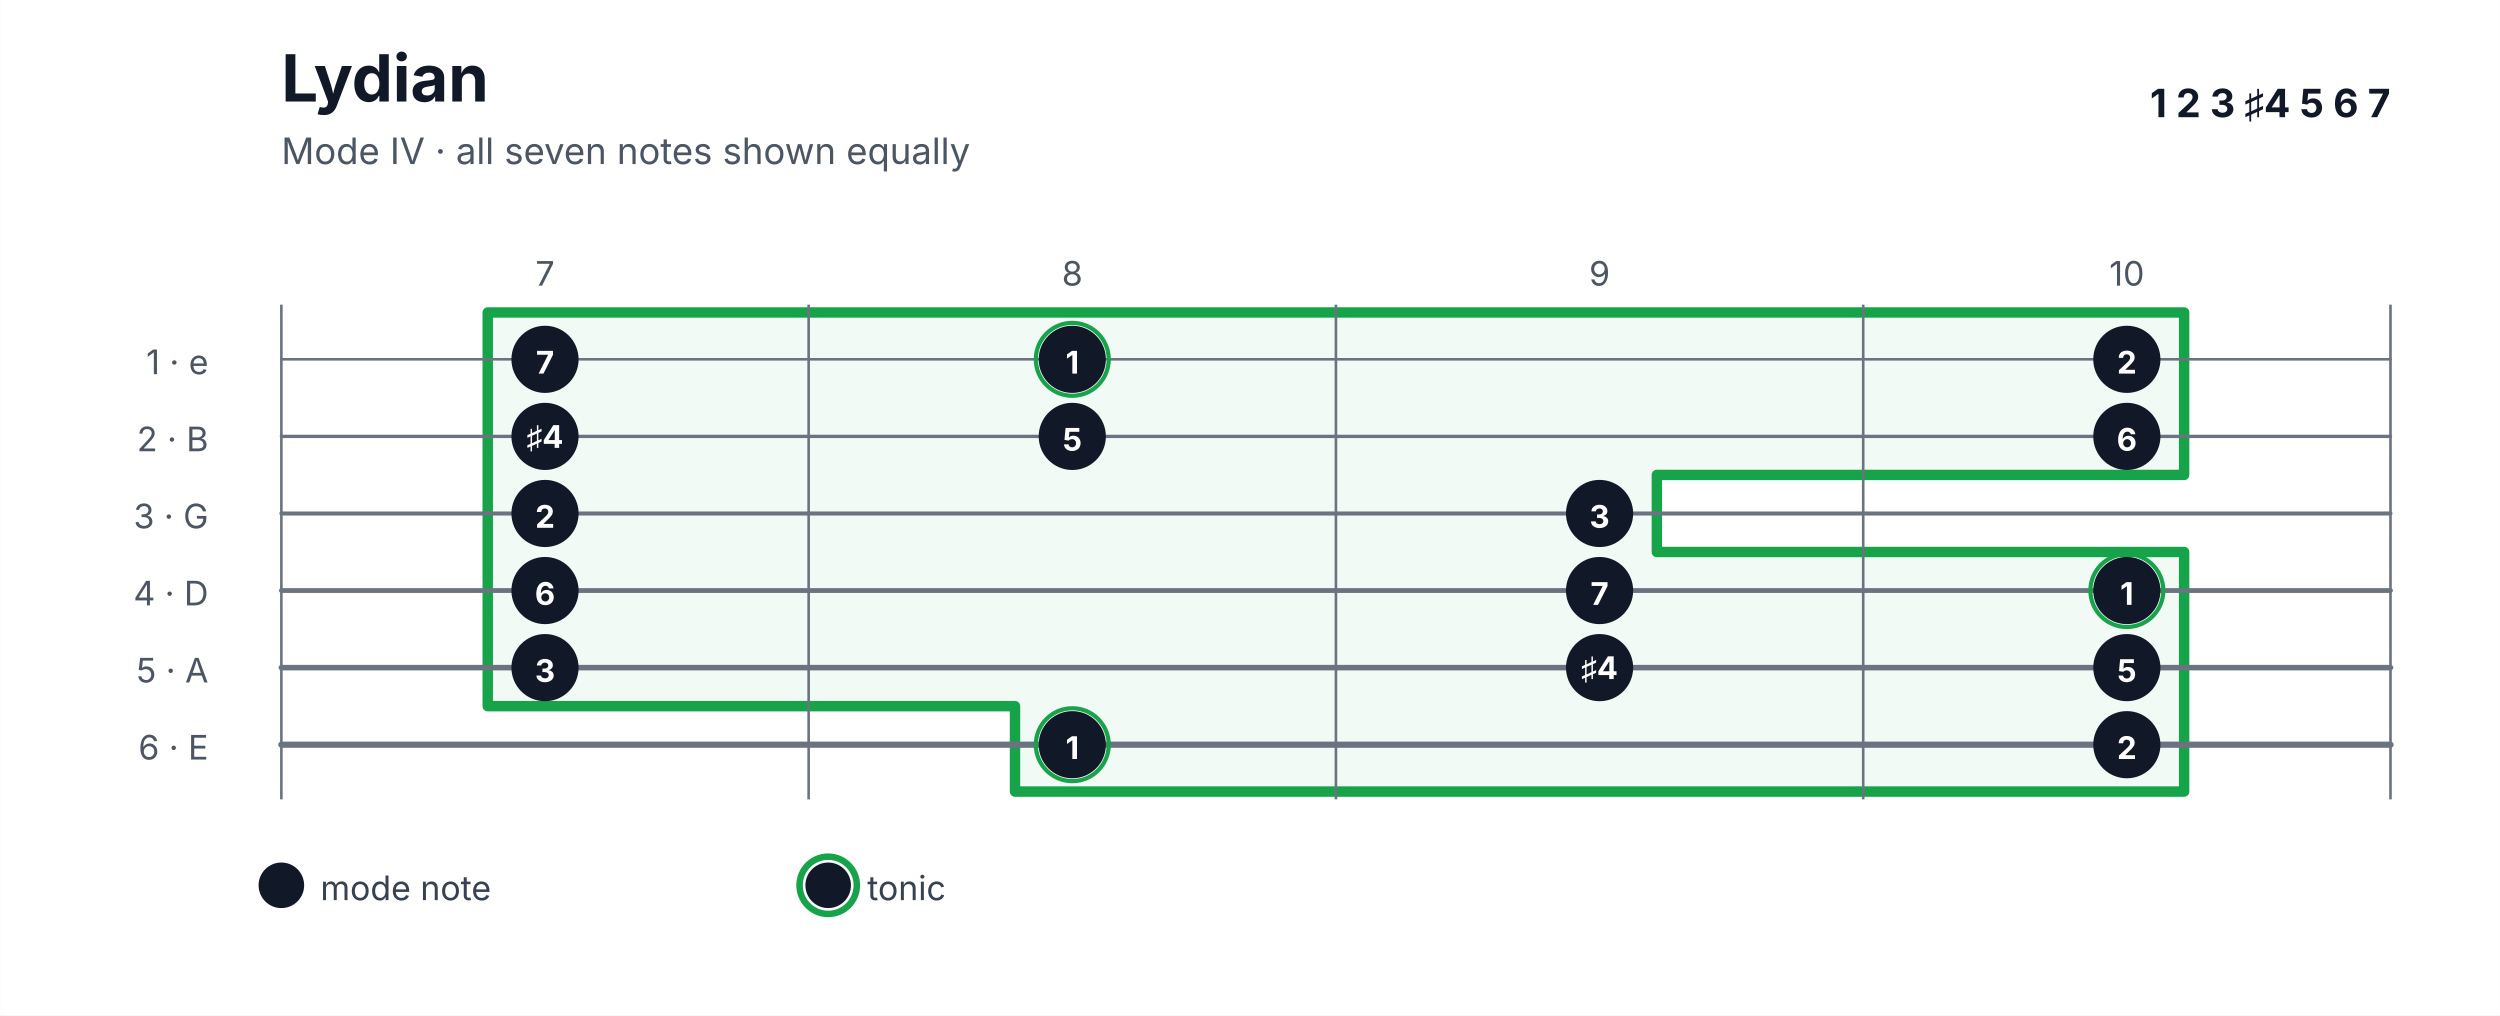
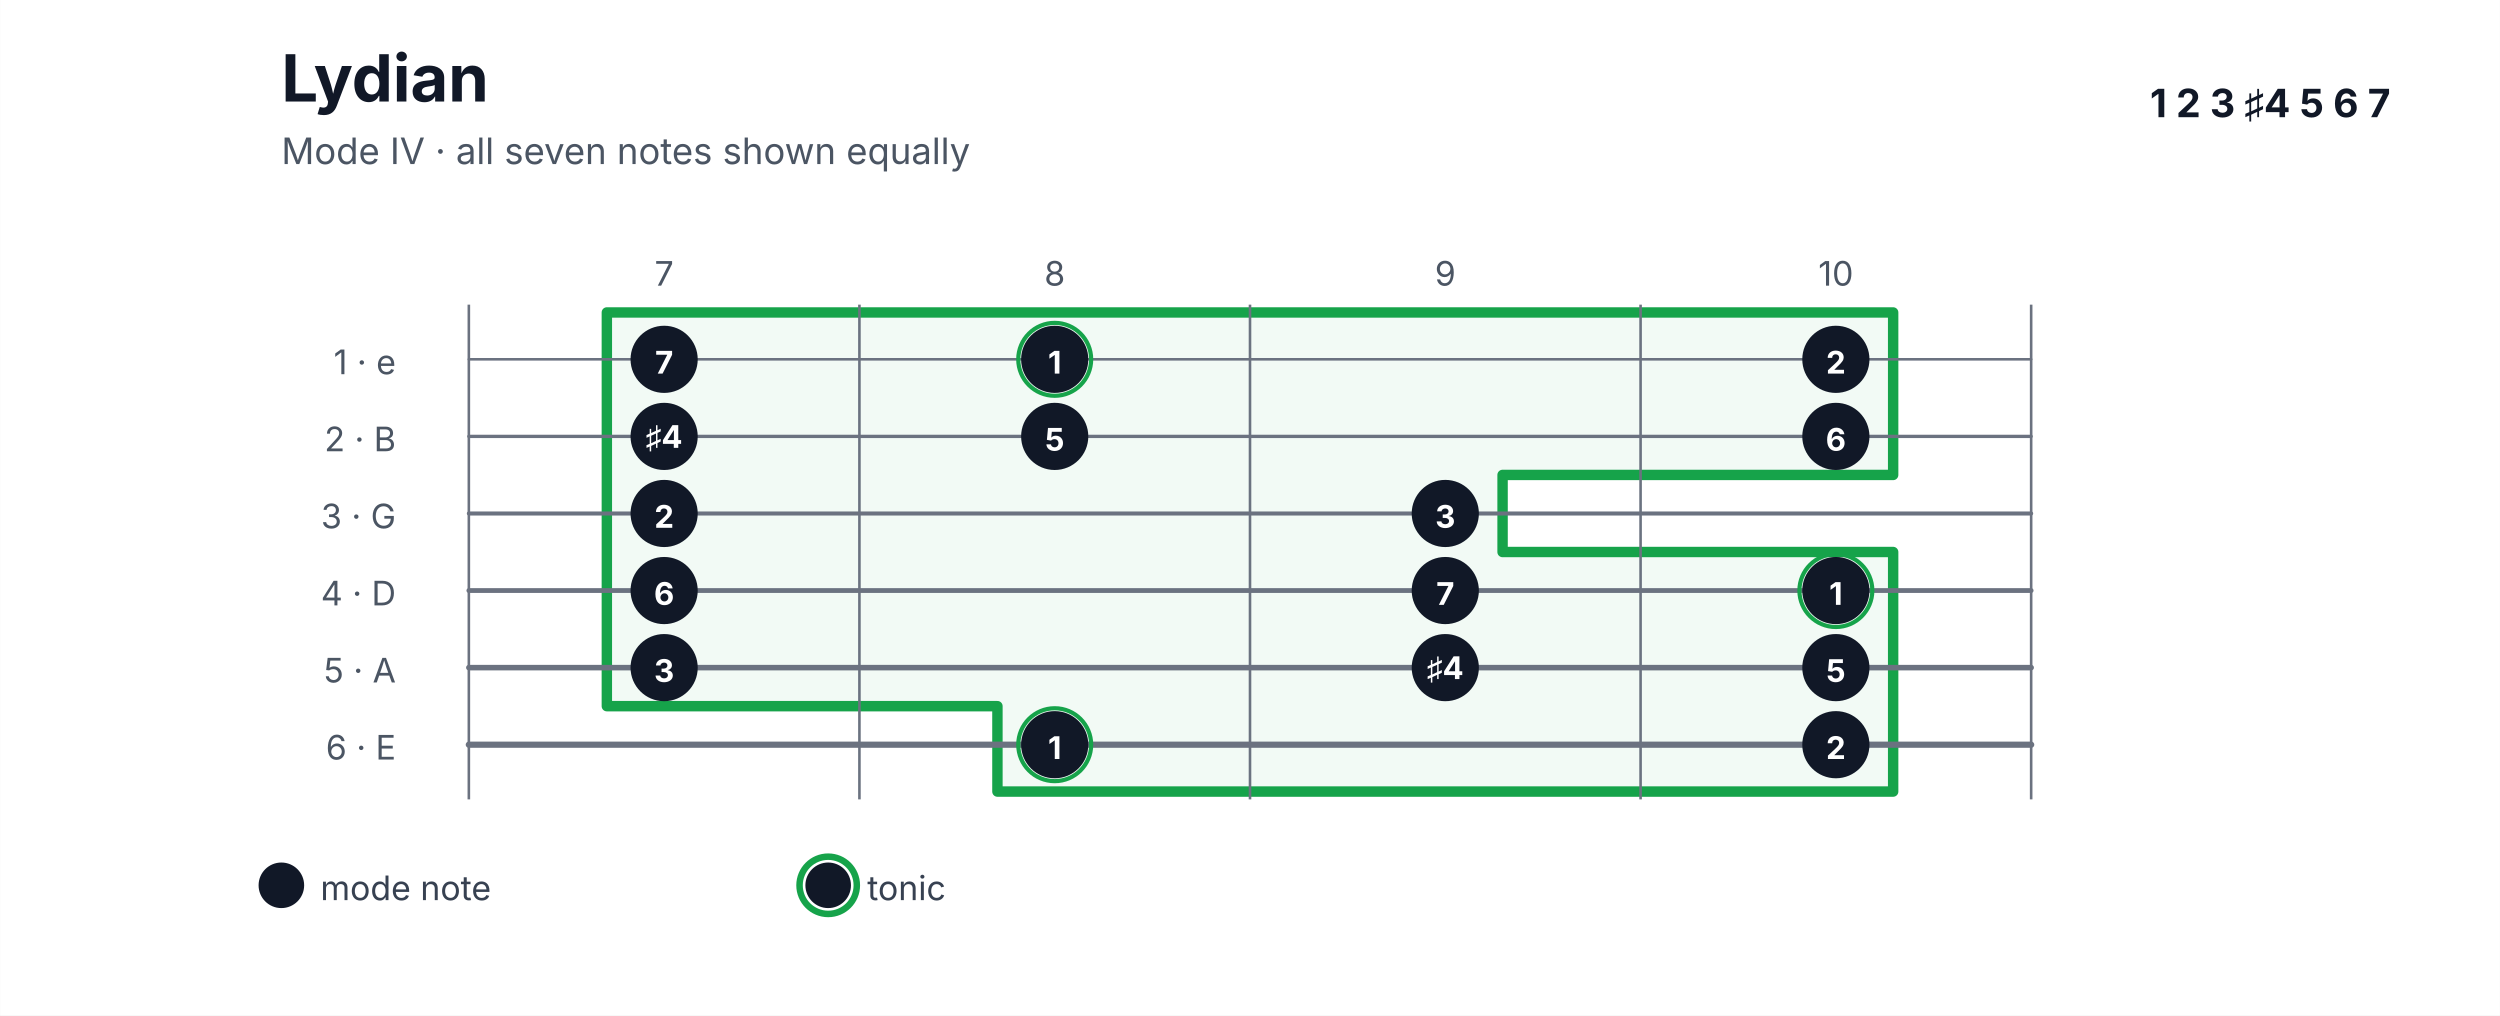
- <svg xmlns="http://www.w3.org/2000/svg" width="10in" height="4.062in" viewBox="0 0 960 390" role="img" aria-labelledby="c-lydian-full-title c-lydian-full-desc" data-mode-id="c-lydian" data-view="full" data-overlay="none">
+ <svg xmlns="http://www.w3.org/2000/svg" width="10in" height="4.062in" viewBox="0 0 960 390" role="img" aria-labelledby="c-lydian-full-title c-lydian-full-desc" data-mode-id="c-lydian" data-view="full" data-overlay="none" data-fret-spacing="compact">
  <style>
        svg{background:#fff;color:#111827;font-family:Inter,Segoe UI,Arial,sans-serif;text-rendering:geometricPrecision}
        text{fill:#111827}
        .diagram-title{font-size:25px;font-weight:700}.subtitle{font-size:14px;fill:#4b5563}.formula{font-size:15px;font-weight:650;text-anchor:end}
        .fret,.string{stroke:#6b7280;vector-effect:non-scaling-stroke}.fret{stroke-width:1px}.string{stroke-linecap:round}
        .fret-label,.string-label{font-size:13px;fill:#4b5563;text-anchor:middle;dominant-baseline:middle}
        .string-label{text-anchor:end}.position-outline{fill-opacity:.055;stroke-width:4;stroke-linejoin:round;vector-effect:non-scaling-stroke}
        .marker-disc{stroke:#111827;stroke-width:1.8;vector-effect:non-scaling-stroke}.core .marker-disc,.equal .marker-disc{fill:#111827}.optional .marker-disc{fill:#fff}
        .marker-label{font-size:12px;font-weight:700;text-anchor:middle;dominant-baseline:middle;pointer-events:none}.core .marker-label,.equal .marker-label{fill:#fff}.optional .marker-label{fill:#111827}
        .overlay-highlight .marker-disc{stroke:#b45309;stroke-width:4}
        .tonic-ring{fill:none;stroke-width:1.6;vector-effect:non-scaling-stroke}
        .legend-core,.legend-equal{fill:#111827;stroke:#111827;stroke-width:1.5}.legend-optional{fill:#fff;stroke:#111827;stroke-width:1.8}.legend-tonic{fill:none;stroke-width:2.5}.legend-overlay{fill:#111827;stroke:#b45309;stroke-width:4}
        .legend-text{font-size:13px;fill:#374151;dominant-baseline:middle}.overlay-caption{font-size:13px;font-weight:650;fill:#92400e}
      </style>
  <rect width="960" height="390" fill="#fff" />
  <text class="diagram-title" x="108" y="39">Lydian</text>
  <text class="subtitle" x="108" y="63">Mode IV · all seven notes shown equally</text>
  <text class="formula" x="918" y="45">1  2  3  ♯4  5  6  7</text>
-   <path class="position-outline" style="fill:#16a34a;stroke:#16a34a" d="M 187.25 120 L 838.75 120 L 838.75 152.8 L 838.75 152.8 L 838.75 182.4 L 636.25 182.4 L 636.25 212 L 838.75 212 L 838.75 241.6 L 838.75 241.6 L 838.75 271.2 L 838.75 271.2 L 838.75 304 L 389.75 304 L 389.75 271.2 L 187.25 271.2 L 187.25 241.6 L 187.25 241.6 L 187.25 212 L 187.25 212 L 187.25 182.4 L 187.25 182.4 L 187.25 152.8 L 187.25 152.8 Z" />
-   <line class="fret" x1="108" y1="117" x2="108" y2="307" />
-   <line class="fret" x1="310.5" y1="117" x2="310.5" y2="307" />
-   <line class="fret" x1="513" y1="117" x2="513" y2="307" />
-   <line class="fret" x1="715.5" y1="117" x2="715.5" y2="307" />
-   <line class="fret" x1="918" y1="117" x2="918" y2="307" />
-   <line class="string" style="stroke-width:1.00px" x1="108" y1="138" x2="918" y2="138" />
-   <text class="string-label" x="80" y="139">1 · e</text>
-   <line class="string" style="stroke-width:1.28px" x1="108" y1="167.6" x2="918" y2="167.6" />
-   <text class="string-label" x="80" y="168.6">2 · B</text>
-   <line class="string" style="stroke-width:1.56px" x1="108" y1="197.2" x2="918" y2="197.2" />
-   <text class="string-label" x="80" y="198.2">3 · G</text>
-   <line class="string" style="stroke-width:1.84px" x1="108" y1="226.8" x2="918" y2="226.8" />
-   <text class="string-label" x="80" y="227.8">4 · D</text>
-   <line class="string" style="stroke-width:2.12px" x1="108" y1="256.4" x2="918" y2="256.4" />
-   <text class="string-label" x="80" y="257.4">5 · A</text>
-   <line class="string" style="stroke-width:2.40px" x1="108" y1="286" x2="918" y2="286" />
-   <text class="string-label" x="80" y="287">6 · E</text>
-   <text class="fret-label" x="209.25" y="105">7</text>
-   <text class="fret-label" x="411.75" y="105">8</text>
-   <text class="fret-label" x="614.25" y="105">9</text>
-   <text class="fret-label" x="816.75" y="105">10</text>
-   <g class="marker equal" transform="translate(209.25 138)">
+   <path class="position-outline" style="fill:#16a34a;stroke:#16a34a" d="M 233 120 L 727 120 L 727 152.8 L 727 152.8 L 727 182.4 L 577 182.4 L 577 212 L 727 212 L 727 241.6 L 727 241.6 L 727 271.2 L 727 271.2 L 727 304 L 383 304 L 383 271.2 L 233 271.2 L 233 241.6 L 233 241.6 L 233 212 L 233 212 L 233 182.4 L 233 182.4 L 233 152.8 L 233 152.8 Z" />
+   <line class="fret" x1="180" y1="117" x2="180" y2="307" />
+   <line class="fret" x1="330" y1="117" x2="330" y2="307" />
+   <line class="fret" x1="480" y1="117" x2="480" y2="307" />
+   <line class="fret" x1="630" y1="117" x2="630" y2="307" />
+   <line class="fret" x1="780" y1="117" x2="780" y2="307" />
+   <line class="string" style="stroke-width:1.00px" x1="180" y1="138" x2="780" y2="138" />
+   <text class="string-label" x="152" y="139">1 · e</text>
+   <line class="string" style="stroke-width:1.28px" x1="180" y1="167.6" x2="780" y2="167.6" />
+   <text class="string-label" x="152" y="168.6">2 · B</text>
+   <line class="string" style="stroke-width:1.56px" x1="180" y1="197.2" x2="780" y2="197.2" />
+   <text class="string-label" x="152" y="198.2">3 · G</text>
+   <line class="string" style="stroke-width:1.84px" x1="180" y1="226.8" x2="780" y2="226.8" />
+   <text class="string-label" x="152" y="227.8">4 · D</text>
+   <line class="string" style="stroke-width:2.12px" x1="180" y1="256.4" x2="780" y2="256.4" />
+   <text class="string-label" x="152" y="257.4">5 · A</text>
+   <line class="string" style="stroke-width:2.40px" x1="180" y1="286" x2="780" y2="286" />
+   <text class="string-label" x="152" y="287">6 · E</text>
+   <text class="fret-label" x="255" y="105">7</text>
+   <text class="fret-label" x="405" y="105">8</text>
+   <text class="fret-label" x="555" y="105">9</text>
+   <text class="fret-label" x="705" y="105">10</text>
+   <g class="marker equal" transform="translate(255 138)">
    <circle class="marker-disc" r="12" />
    <text class="marker-label" x="0" y="1">7</text>
  </g>
-   <g class="marker equal tonic" transform="translate(411.75 138)">
+   <g class="marker equal tonic" transform="translate(405 138)">
    <circle class="tonic-ring" style="stroke:#16a34a" r="14" />
    <circle class="marker-disc" r="12" />
    <text class="marker-label" x="0" y="1">1</text>
  </g>
-   <g class="marker equal" transform="translate(816.75 138)">
+   <g class="marker equal" transform="translate(705 138)">
    <circle class="marker-disc" r="12" />
    <text class="marker-label" x="0" y="1">2</text>
  </g>
-   <g class="marker equal" transform="translate(209.25 167.6)">
+   <g class="marker equal" transform="translate(255 167.6)">
    <circle class="marker-disc" r="12" />
    <text class="marker-label" x="0" y="1">♯4</text>
  </g>
-   <g class="marker equal" transform="translate(411.75 167.6)">
+   <g class="marker equal" transform="translate(405 167.6)">
    <circle class="marker-disc" r="12" />
    <text class="marker-label" x="0" y="1">5</text>
  </g>
-   <g class="marker equal" transform="translate(816.75 167.6)">
+   <g class="marker equal" transform="translate(705 167.6)">
    <circle class="marker-disc" r="12" />
    <text class="marker-label" x="0" y="1">6</text>
  </g>
-   <g class="marker equal" transform="translate(209.25 197.2)">
+   <g class="marker equal" transform="translate(255 197.2)">
    <circle class="marker-disc" r="12" />
    <text class="marker-label" x="0" y="1">2</text>
  </g>
-   <g class="marker equal" transform="translate(614.25 197.2)">
+   <g class="marker equal" transform="translate(555 197.2)">
    <circle class="marker-disc" r="12" />
    <text class="marker-label" x="0" y="1">3</text>
  </g>
-   <g class="marker equal" transform="translate(209.25 226.8)">
+   <g class="marker equal" transform="translate(255 226.8)">
    <circle class="marker-disc" r="12" />
    <text class="marker-label" x="0" y="1">6</text>
  </g>
-   <g class="marker equal" transform="translate(614.25 226.8)">
+   <g class="marker equal" transform="translate(555 226.8)">
    <circle class="marker-disc" r="12" />
    <text class="marker-label" x="0" y="1">7</text>
  </g>
-   <g class="marker equal tonic" transform="translate(816.75 226.8)">
+   <g class="marker equal tonic" transform="translate(705 226.8)">
    <circle class="tonic-ring" style="stroke:#16a34a" r="14" />
    <circle class="marker-disc" r="12" />
    <text class="marker-label" x="0" y="1">1</text>
  </g>
-   <g class="marker equal" transform="translate(209.25 256.4)">
+   <g class="marker equal" transform="translate(255 256.4)">
    <circle class="marker-disc" r="12" />
    <text class="marker-label" x="0" y="1">3</text>
  </g>
-   <g class="marker equal" transform="translate(614.25 256.4)">
+   <g class="marker equal" transform="translate(555 256.4)">
    <circle class="marker-disc" r="12" />
    <text class="marker-label" x="0" y="1">♯4</text>
  </g>
-   <g class="marker equal" transform="translate(816.75 256.4)">
+   <g class="marker equal" transform="translate(705 256.4)">
    <circle class="marker-disc" r="12" />
    <text class="marker-label" x="0" y="1">5</text>
  </g>
-   <g class="marker equal tonic" transform="translate(411.75 286)">
+   <g class="marker equal tonic" transform="translate(405 286)">
    <circle class="tonic-ring" style="stroke:#16a34a" r="14" />
    <circle class="marker-disc" r="12" />
    <text class="marker-label" x="0" y="1">1</text>
  </g>
-   <g class="marker equal" transform="translate(816.75 286)">
+   <g class="marker equal" transform="translate(705 286)">
    <circle class="marker-disc" r="12" />
    <text class="marker-label" x="0" y="1">2</text>
  </g>
  <g transform="translate(108 340)">
    <g transform="translate(0 0)">
      <circle class="legend-equal" cx="0" cy="0" r="8" />
      <text class="legend-text" x="15" y="1">mode note</text>
    </g>
    <g transform="translate(210 0)">
      <circle class="legend-tonic" style="stroke:#16a34a" cx="0" cy="0" r="11" />
      <circle class="legend-core" cx="0" cy="0" r="8" />
      <text class="legend-text" x="15" y="1">tonic</text>
    </g>
  </g>
</svg>
